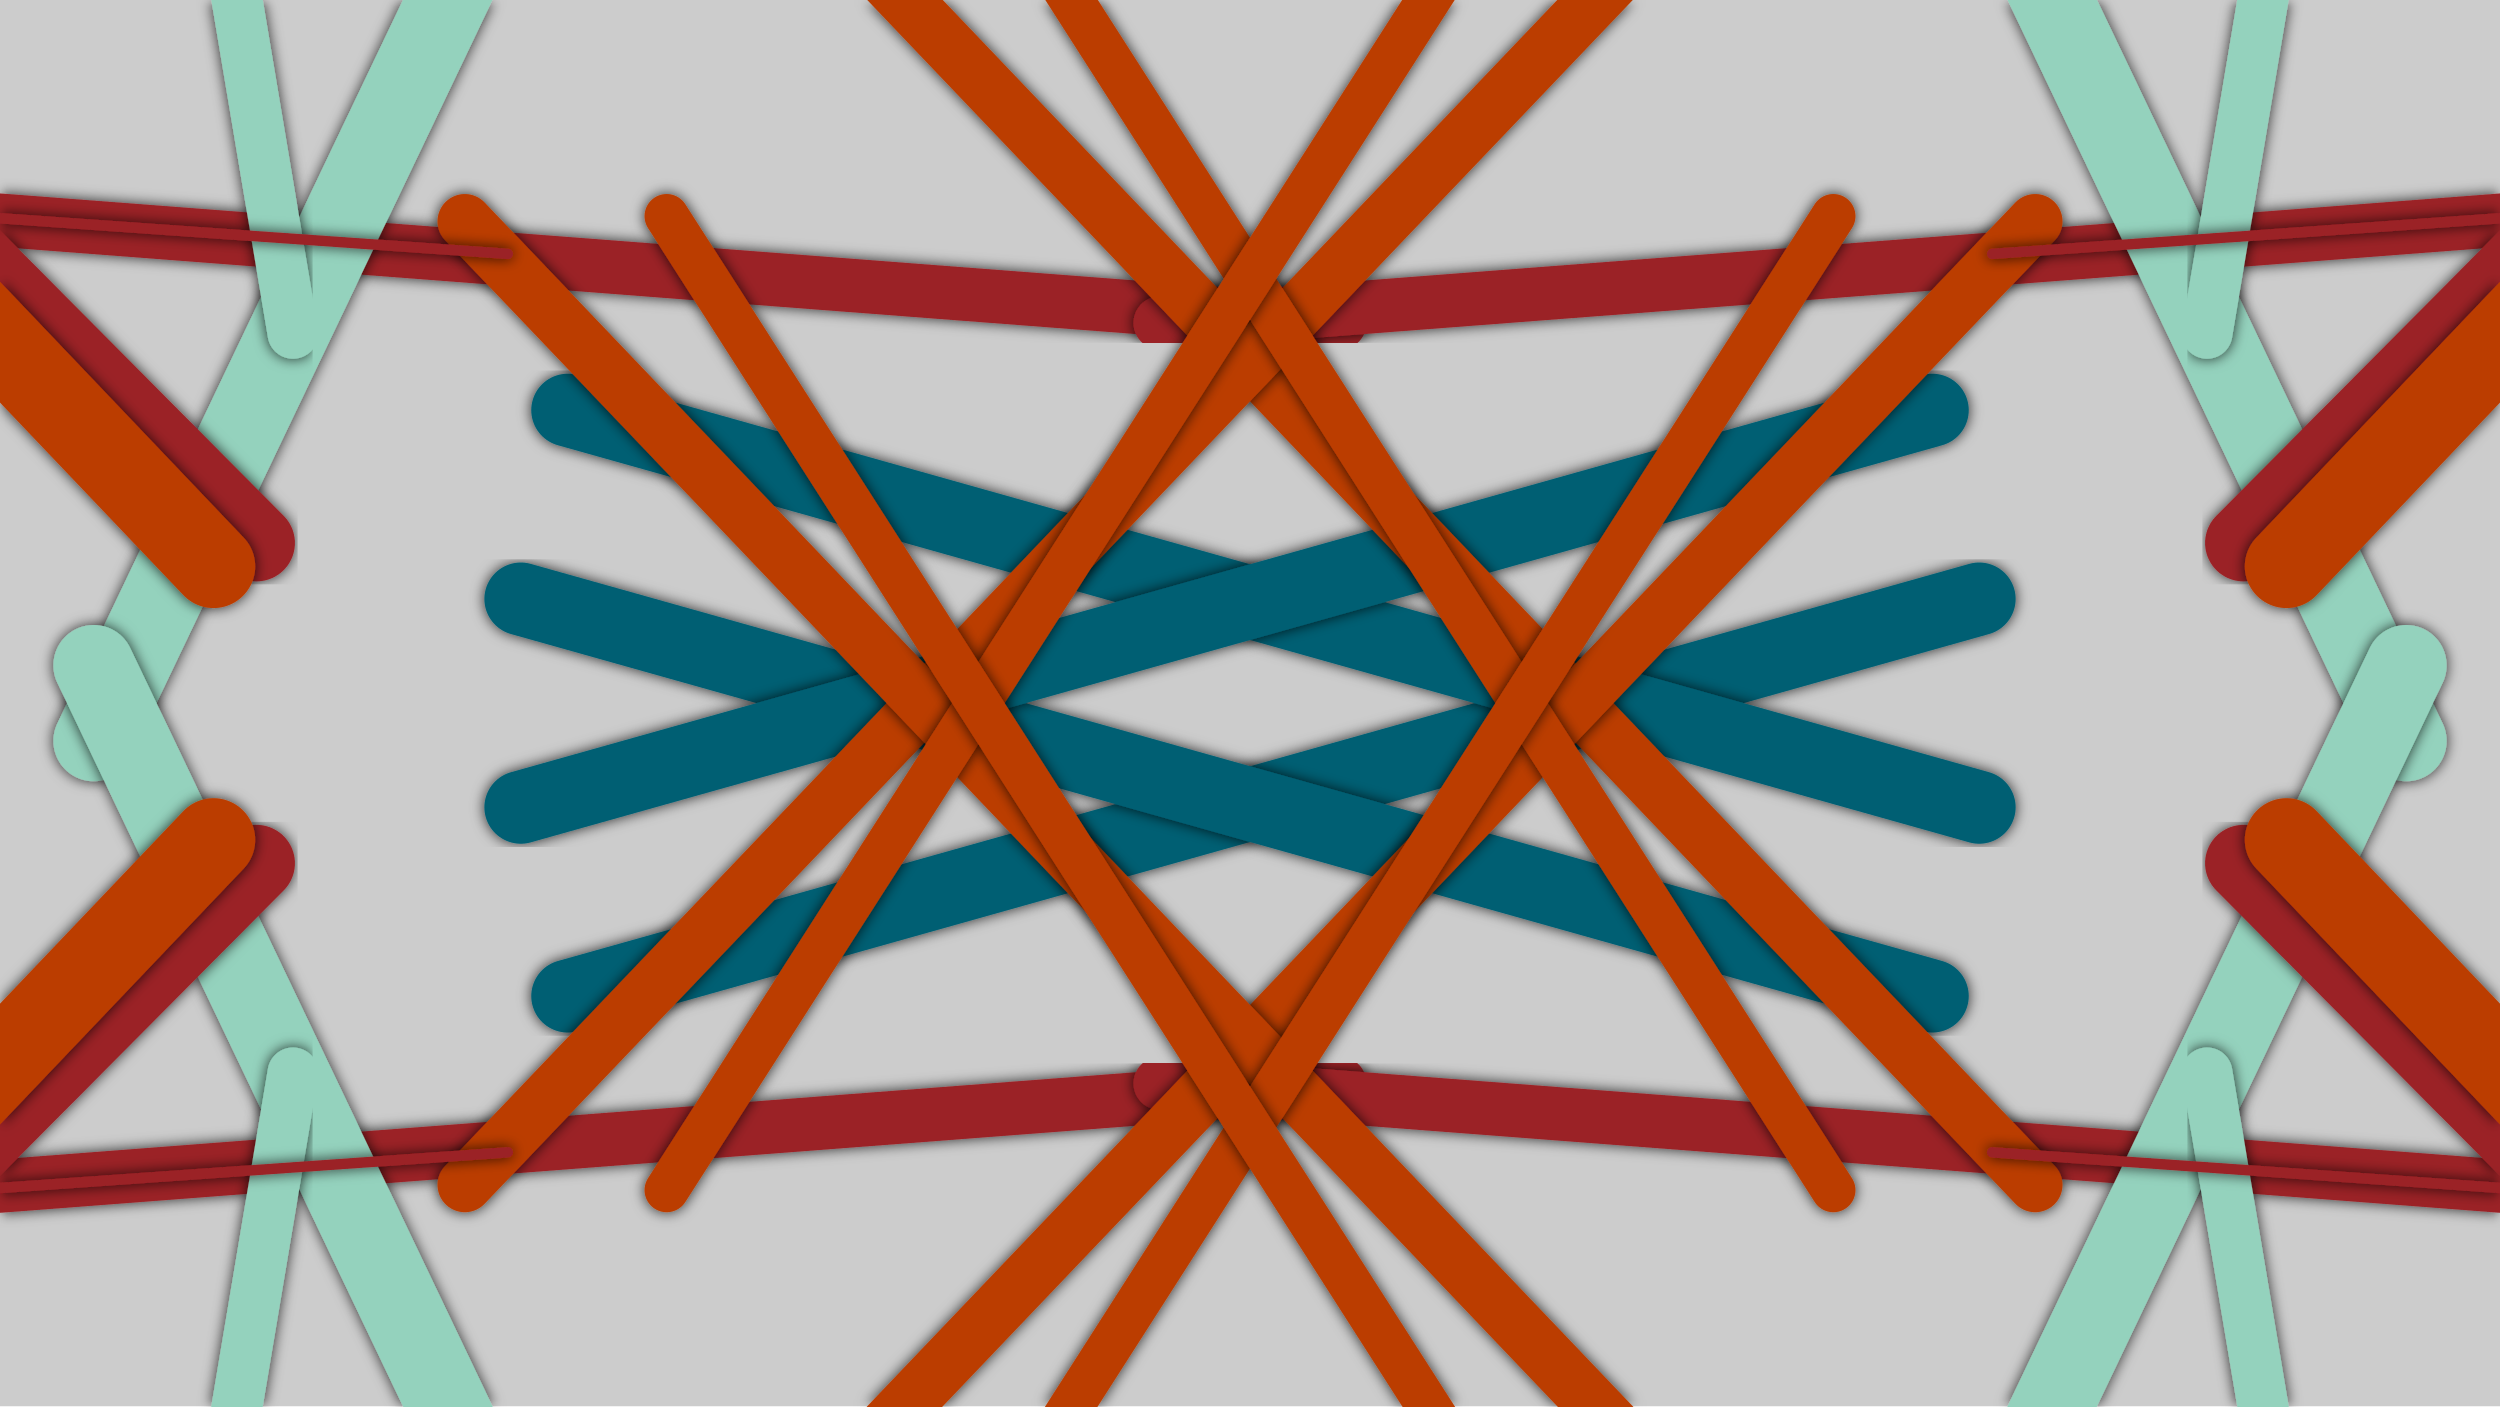
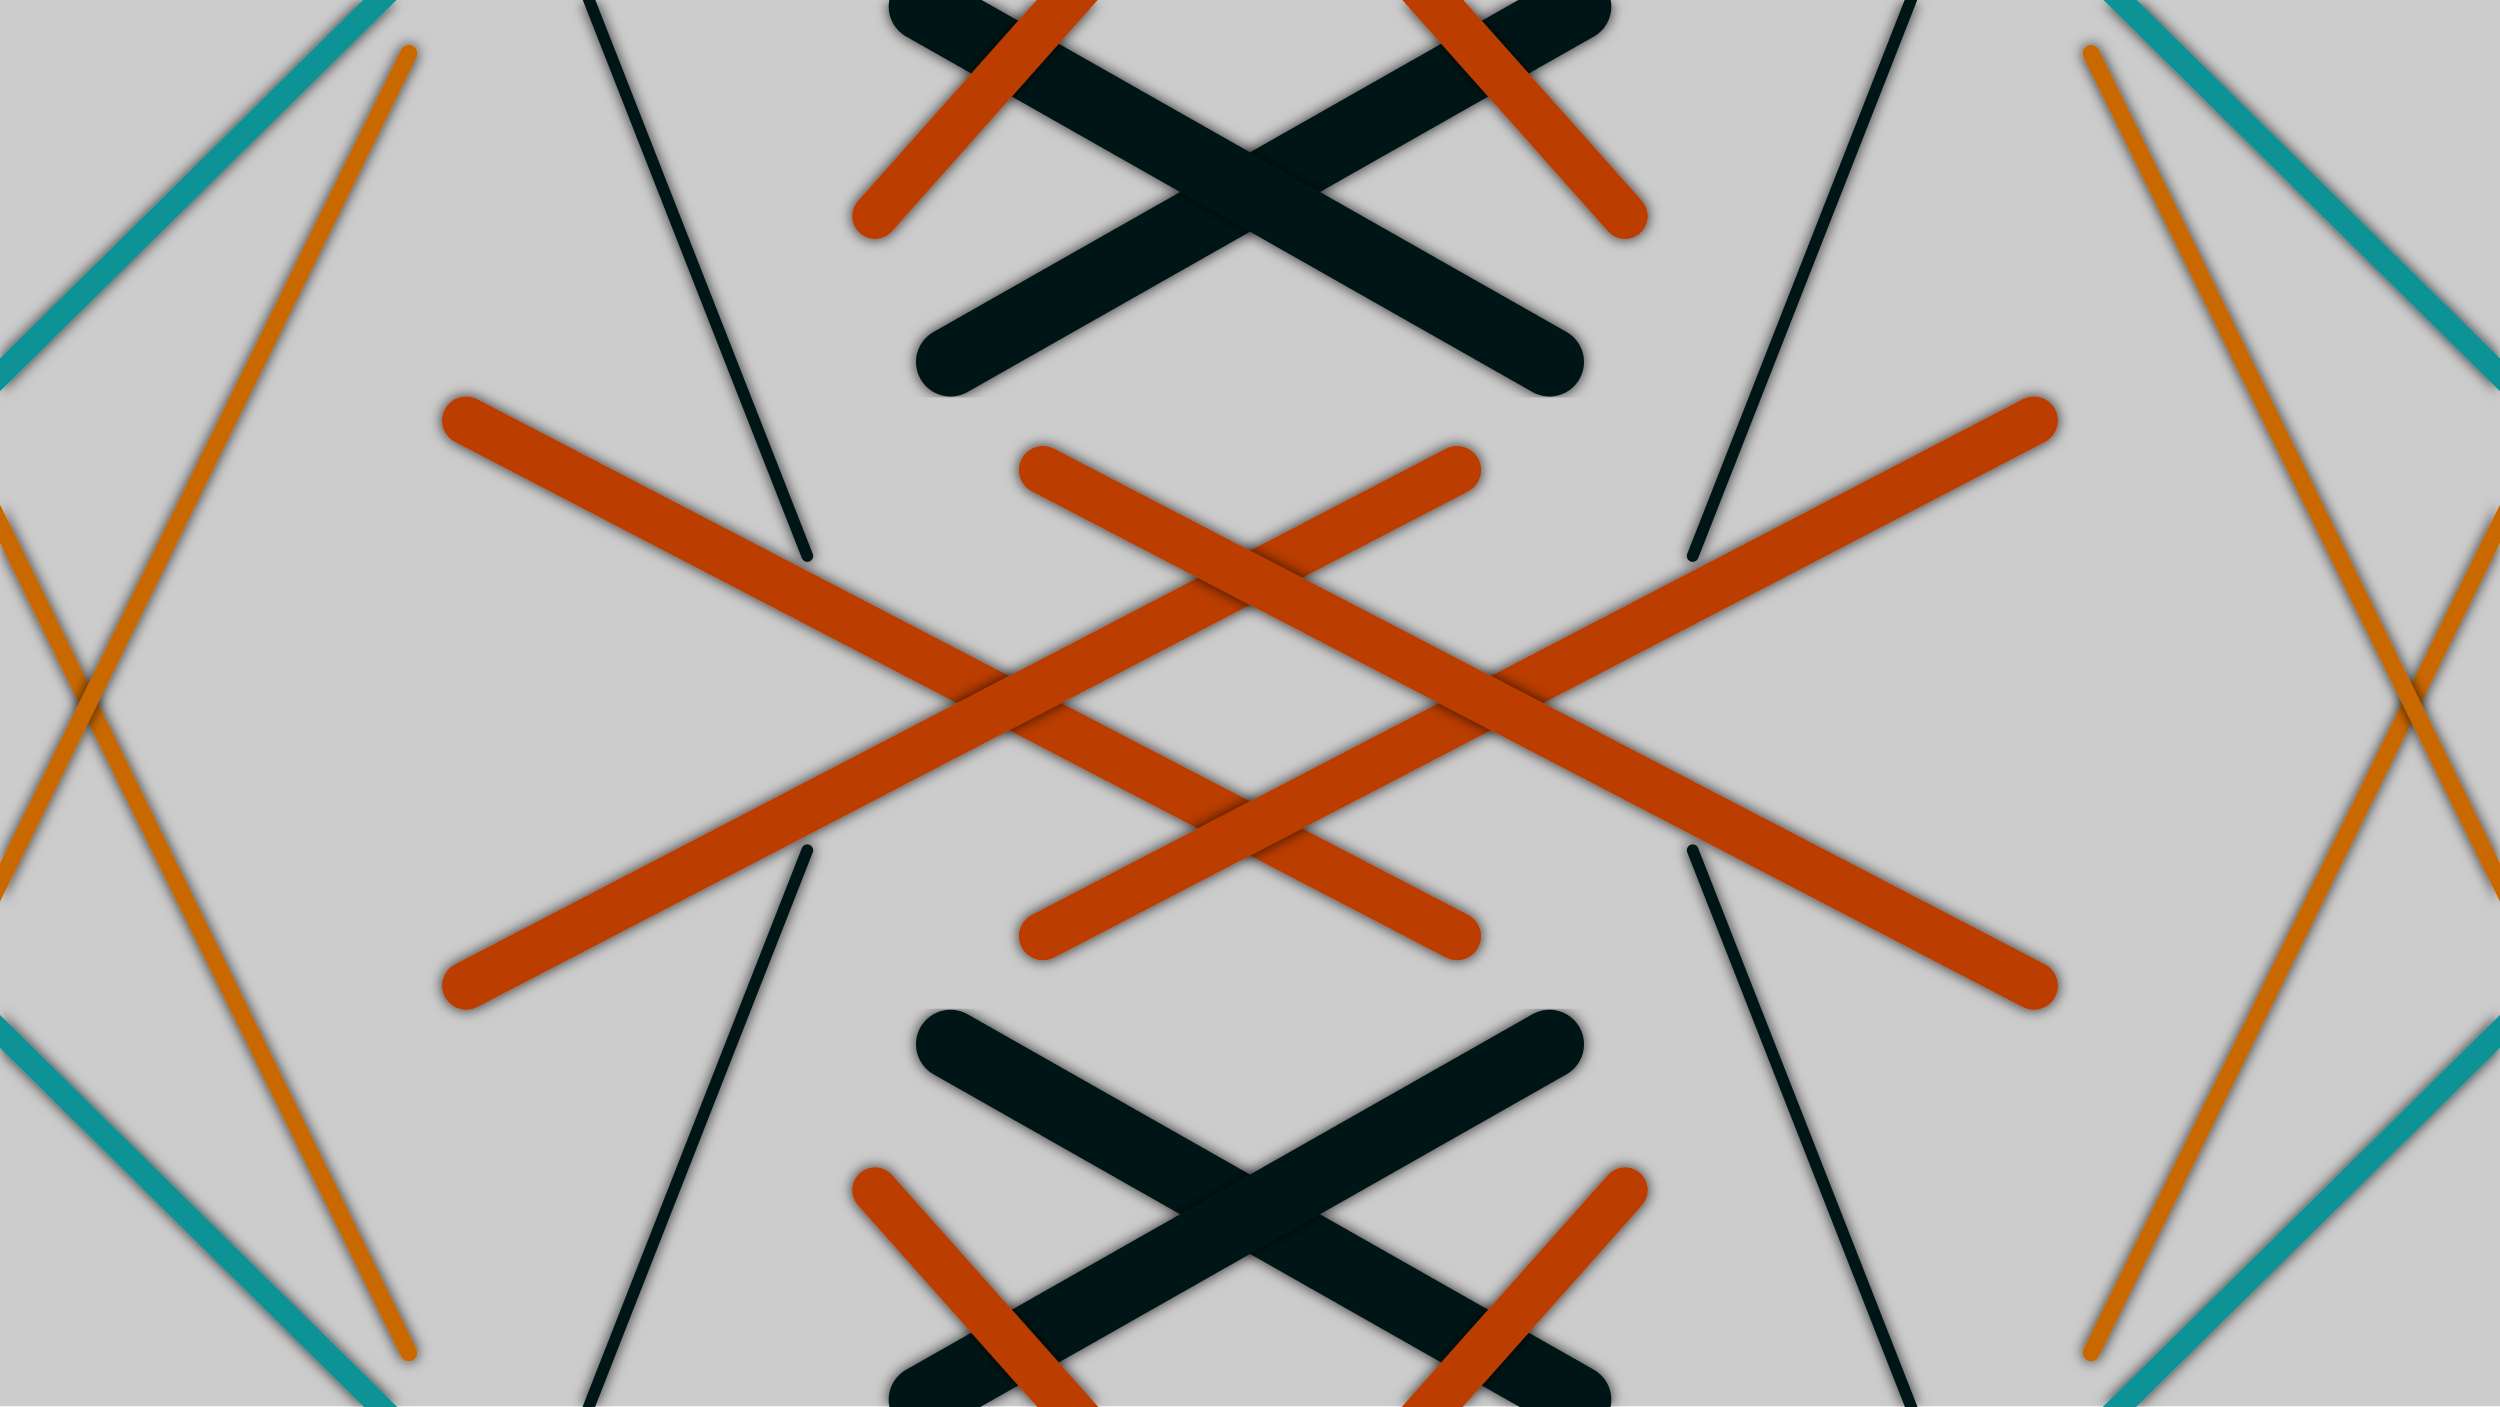
<svg xmlns="http://www.w3.org/2000/svg" viewBox="0 0 1920 1080" stroke="black" stroke-width="4">
  <filter id="shadow" color-interpolation-filters="sRGB">
    <feDropShadow dx="2" dy="2" stdDeviation="2" flood-opacity="0.4" />
  </filter>
  <filter id="shadow2" color-interpolation-filters="sRGB">
    <feDropShadow dx="0" dy="0" stdDeviation="5.5" flood-opacity=".8" />
  </filter>
  <filter id="shadow3" color-interpolation-filters="sRGB">
    <feDropShadow dx="10" dy="10" stdDeviation="0" flood-color="teal" flood-opacity="0.5" />
  </filter>
  <g>
    <rect x="0" y="0" width="100%" height="100%" fill="#ccc" stroke-width="8" stroke="none" />
  </g>
-   <line x1="-886" y1="1028" x2="-1724" y2="932" stroke="#bb3e03" stroke-width="40" stroke-linecap="round" filter="url(#shadow2)">
-     <animateTransform attributeName="transform" attributeType="XML" type="rotate" from="0 60 70" to="360 60 70" dur="10s" repeatCount="indefinite" />
-   </line>
-   <g transform="translate(960.0, 0) scale(-1, 1) translate(-960.0, 0) rotate(180, 960.0, 540.0)">
-     <line x1="-886" y1="1028" x2="-1724" y2="932" stroke="#bb3e03" stroke-width="40" stroke-linecap="round" filter="url(#shadow2)">
-       <animateTransform attributeName="transform" attributeType="XML" type="rotate" from="0 60 70" to="360 60 70" dur="10s" repeatCount="indefinite" />
-     </line>
-   </g>
-   <g transform="translate(960.0, 0) scale(-1, 1) translate(-960.0, 0) ">
-     <line x1="-886" y1="1028" x2="-1724" y2="932" stroke="#bb3e03" stroke-width="40" stroke-linecap="round" filter="url(#shadow2)">
-       <animateTransform attributeName="transform" attributeType="XML" type="rotate" from="0 60 70" to="360 60 70" dur="10s" repeatCount="indefinite" />
-     </line>
-     <g transform="translate(960.0, 0) scale(-1, 1) translate(-960.0, 0) rotate(180, 960.0, 540.0)">
-       <line x1="-886" y1="1028" x2="-1724" y2="932" stroke="#bb3e03" stroke-width="40" stroke-linecap="round" filter="url(#shadow2)">
-         <animateTransform attributeName="transform" attributeType="XML" type="rotate" from="0 60 70" to="360 60 70" dur="10s" repeatCount="indefinite" />
-       </line>
-     </g>
-   </g>
-   <line x1="1029" y1="832" x2="-967" y2="985" stroke="#9b2226" stroke-width="41" stroke-linecap="round" filter="url(#shadow2)">
-     <animateTransform attributeName="transform" attributeType="XML" type="rotate" from="0 60 70" to="360 60 70" dur="10s" repeatCount="indefinite" />
-   </line>
-   <g transform="translate(960.0, 0) scale(-1, 1) translate(-960.0, 0) rotate(180, 960.0, 540.0)">
-     <line x1="1029" y1="832" x2="-967" y2="985" stroke="#9b2226" stroke-width="41" stroke-linecap="round" filter="url(#shadow2)">
-       <animateTransform attributeName="transform" attributeType="XML" type="rotate" from="0 60 70" to="360 60 70" dur="10s" repeatCount="indefinite" />
-     </line>
-   </g>
-   <g transform="translate(960.0, 0) scale(-1, 1) translate(-960.0, 0) ">
-     <line x1="1029" y1="832" x2="-967" y2="985" stroke="#9b2226" stroke-width="41" stroke-linecap="round" filter="url(#shadow2)">
-       <animateTransform attributeName="transform" attributeType="XML" type="rotate" from="0 60 70" to="360 60 70" dur="10s" repeatCount="indefinite" />
-     </line>
-     <g transform="translate(960.0, 0) scale(-1, 1) translate(-960.0, 0) rotate(180, 960.0, 540.0)">
-       <line x1="1029" y1="832" x2="-967" y2="985" stroke="#9b2226" stroke-width="41" stroke-linecap="round" filter="url(#shadow2)">
-         <animateTransform attributeName="transform" attributeType="XML" type="rotate" from="0 60 70" to="360 60 70" dur="10s" repeatCount="indefinite" />
-       </line>
-     </g>
-   </g>
-   <line x1="436" y1="765" x2="1520" y2="460" stroke="#005f73" stroke-width="56" stroke-linecap="round" filter="url(#shadow2)">
-     <animateTransform attributeName="transform" attributeType="XML" type="rotate" from="0 60 70" to="360 60 70" dur="10s" repeatCount="indefinite" />
-   </line>
-   <g transform="translate(960.0, 0) scale(-1, 1) translate(-960.0, 0) rotate(180, 960.0, 540.0)">
-     <line x1="436" y1="765" x2="1520" y2="460" stroke="#005f73" stroke-width="56" stroke-linecap="round" filter="url(#shadow2)">
-       <animateTransform attributeName="transform" attributeType="XML" type="rotate" from="0 60 70" to="360 60 70" dur="10s" repeatCount="indefinite" />
-     </line>
-   </g>
-   <g transform="translate(960.0, 0) scale(-1, 1) translate(-960.0, 0) ">
-     <line x1="436" y1="765" x2="1520" y2="460" stroke="#005f73" stroke-width="56" stroke-linecap="round" filter="url(#shadow2)">
-       <animateTransform attributeName="transform" attributeType="XML" type="rotate" from="0 60 70" to="360 60 70" dur="10s" repeatCount="indefinite" />
-     </line>
-     <g transform="translate(960.0, 0) scale(-1, 1) translate(-960.0, 0) rotate(180, 960.0, 540.0)">
-       <line x1="436" y1="765" x2="1520" y2="460" stroke="#005f73" stroke-width="56" stroke-linecap="round" filter="url(#shadow2)">
-         <animateTransform attributeName="transform" attributeType="XML" type="rotate" from="0 60 70" to="360 60 70" dur="10s" repeatCount="indefinite" />
-       </line>
-     </g>
-   </g>
-   <line x1="-911" y1="-35" x2="-1647" y2="314" stroke="#001219" stroke-width="36" stroke-linecap="round" filter="url(#shadow2)">
-     <animateTransform attributeName="transform" attributeType="XML" type="rotate" from="0 60 70" to="360 60 70" dur="10s" repeatCount="indefinite" />
-   </line>
-   <g transform="translate(960.0, 0) scale(-1, 1) translate(-960.0, 0) rotate(180, 960.0, 540.0)">
-     <line x1="-911" y1="-35" x2="-1647" y2="314" stroke="#001219" stroke-width="36" stroke-linecap="round" filter="url(#shadow2)">
-       <animateTransform attributeName="transform" attributeType="XML" type="rotate" from="0 60 70" to="360 60 70" dur="10s" repeatCount="indefinite" />
-     </line>
-   </g>
-   <g transform="translate(960.0, 0) scale(-1, 1) translate(-960.0, 0) ">
-     <line x1="-911" y1="-35" x2="-1647" y2="314" stroke="#001219" stroke-width="36" stroke-linecap="round" filter="url(#shadow2)">
-       <animateTransform attributeName="transform" attributeType="XML" type="rotate" from="0 60 70" to="360 60 70" dur="10s" repeatCount="indefinite" />
-     </line>
-     <g transform="translate(960.0, 0) scale(-1, 1) translate(-960.0, 0) rotate(180, 960.0, 540.0)">
-       <line x1="-911" y1="-35" x2="-1647" y2="314" stroke="#001219" stroke-width="36" stroke-linecap="round" filter="url(#shadow2)">
-         <animateTransform attributeName="transform" attributeType="XML" type="rotate" from="0 60 70" to="360 60 70" dur="10s" repeatCount="indefinite" />
-       </line>
-     </g>
-   </g>
-   <line x1="-810" y1="-442" x2="103" y2="-1046" stroke="#94d2bd" stroke-width="29" stroke-linecap="round" filter="url(#shadow2)">
-     <animateTransform attributeName="transform" attributeType="XML" type="rotate" from="0 60 70" to="360 60 70" dur="10s" repeatCount="indefinite" />
-   </line>
-   <g transform="translate(960.0, 0) scale(-1, 1) translate(-960.0, 0) rotate(180, 960.0, 540.0)">
-     <line x1="-810" y1="-442" x2="103" y2="-1046" stroke="#94d2bd" stroke-width="29" stroke-linecap="round" filter="url(#shadow2)">
-       <animateTransform attributeName="transform" attributeType="XML" type="rotate" from="0 60 70" to="360 60 70" dur="10s" repeatCount="indefinite" />
-     </line>
-   </g>
-   <g transform="translate(960.0, 0) scale(-1, 1) translate(-960.0, 0) ">
-     <line x1="-810" y1="-442" x2="103" y2="-1046" stroke="#94d2bd" stroke-width="29" stroke-linecap="round" filter="url(#shadow2)">
-       <animateTransform attributeName="transform" attributeType="XML" type="rotate" from="0 60 70" to="360 60 70" dur="10s" repeatCount="indefinite" />
-     </line>
-     <g transform="translate(960.0, 0) scale(-1, 1) translate(-960.0, 0) rotate(180, 960.0, 540.0)">
-       <line x1="-810" y1="-442" x2="103" y2="-1046" stroke="#94d2bd" stroke-width="29" stroke-linecap="round" filter="url(#shadow2)">
-         <animateTransform attributeName="transform" attributeType="XML" type="rotate" from="0 60 70" to="360 60 70" dur="10s" repeatCount="indefinite" />
-       </line>
-     </g>
-   </g>
-   <line x1="-1391" y1="-729" x2="-761" y2="-234" stroke="#005f73" stroke-width="13" stroke-linecap="round" filter="url(#shadow2)">
-     <animateTransform attributeName="transform" attributeType="XML" type="rotate" from="0 60 70" to="360 60 70" dur="10s" repeatCount="indefinite" />
-   </line>
-   <g transform="translate(960.0, 0) scale(-1, 1) translate(-960.0, 0) rotate(180, 960.0, 540.0)">
-     <line x1="-1391" y1="-729" x2="-761" y2="-234" stroke="#005f73" stroke-width="13" stroke-linecap="round" filter="url(#shadow2)">
-       <animateTransform attributeName="transform" attributeType="XML" type="rotate" from="0 60 70" to="360 60 70" dur="10s" repeatCount="indefinite" />
-     </line>
-   </g>
-   <g transform="translate(960.0, 0) scale(-1, 1) translate(-960.0, 0) ">
-     <line x1="-1391" y1="-729" x2="-761" y2="-234" stroke="#005f73" stroke-width="13" stroke-linecap="round" filter="url(#shadow2)">
-       <animateTransform attributeName="transform" attributeType="XML" type="rotate" from="0 60 70" to="360 60 70" dur="10s" repeatCount="indefinite" />
-     </line>
-     <g transform="translate(960.0, 0) scale(-1, 1) translate(-960.0, 0) rotate(180, 960.0, 540.0)">
-       <line x1="-1391" y1="-729" x2="-761" y2="-234" stroke="#005f73" stroke-width="13" stroke-linecap="round" filter="url(#shadow2)">
-         <animateTransform attributeName="transform" attributeType="XML" type="rotate" from="0 60 70" to="360 60 70" dur="10s" repeatCount="indefinite" />
-       </line>
-     </g>
-   </g>
-   <line x1="1162" y1="-333" x2="252" y2="-915" stroke="#0a9396" stroke-width="34" stroke-linecap="round" filter="url(#shadow2)">
-     <animateTransform attributeName="transform" attributeType="XML" type="rotate" from="0 60 70" to="360 60 70" dur="10s" repeatCount="indefinite" />
-   </line>
-   <g transform="translate(960.0, 0) scale(-1, 1) translate(-960.0, 0) rotate(180, 960.0, 540.0)">
-     <line x1="1162" y1="-333" x2="252" y2="-915" stroke="#0a9396" stroke-width="34" stroke-linecap="round" filter="url(#shadow2)">
-       <animateTransform attributeName="transform" attributeType="XML" type="rotate" from="0 60 70" to="360 60 70" dur="10s" repeatCount="indefinite" />
-     </line>
-   </g>
-   <g transform="translate(960.0, 0) scale(-1, 1) translate(-960.0, 0) ">
-     <line x1="1162" y1="-333" x2="252" y2="-915" stroke="#0a9396" stroke-width="34" stroke-linecap="round" filter="url(#shadow2)">
-       <animateTransform attributeName="transform" attributeType="XML" type="rotate" from="0 60 70" to="360 60 70" dur="10s" repeatCount="indefinite" />
-     </line>
-     <g transform="translate(960.0, 0) scale(-1, 1) translate(-960.0, 0) rotate(180, 960.0, 540.0)">
-       <line x1="1162" y1="-333" x2="252" y2="-915" stroke="#0a9396" stroke-width="34" stroke-linecap="round" filter="url(#shadow2)">
-         <animateTransform attributeName="transform" attributeType="XML" type="rotate" from="0 60 70" to="360 60 70" dur="10s" repeatCount="indefinite" />
-       </line>
-     </g>
-   </g>
-   <line x1="209" y1="-756" x2="-142" y2="-555" stroke="#0a9396" stroke-width="30" stroke-linecap="round" filter="url(#shadow2)">
-     <animateTransform attributeName="transform" attributeType="XML" type="rotate" from="0 60 70" to="360 60 70" dur="10s" repeatCount="indefinite" />
-   </line>
-   <g transform="translate(960.0, 0) scale(-1, 1) translate(-960.0, 0) rotate(180, 960.0, 540.0)">
-     <line x1="209" y1="-756" x2="-142" y2="-555" stroke="#0a9396" stroke-width="30" stroke-linecap="round" filter="url(#shadow2)">
-       <animateTransform attributeName="transform" attributeType="XML" type="rotate" from="0 60 70" to="360 60 70" dur="10s" repeatCount="indefinite" />
-     </line>
-   </g>
-   <g transform="translate(960.0, 0) scale(-1, 1) translate(-960.0, 0) ">
-     <line x1="209" y1="-756" x2="-142" y2="-555" stroke="#0a9396" stroke-width="30" stroke-linecap="round" filter="url(#shadow2)">
-       <animateTransform attributeName="transform" attributeType="XML" type="rotate" from="0 60 70" to="360 60 70" dur="10s" repeatCount="indefinite" />
-     </line>
-     <g transform="translate(960.0, 0) scale(-1, 1) translate(-960.0, 0) rotate(180, 960.0, 540.0)">
-       <line x1="209" y1="-756" x2="-142" y2="-555" stroke="#0a9396" stroke-width="30" stroke-linecap="round" filter="url(#shadow2)">
-         <animateTransform attributeName="transform" attributeType="XML" type="rotate" from="0 60 70" to="360 60 70" dur="10s" repeatCount="indefinite" />
-       </line>
-     </g>
-   </g>
-   <line x1="-364" y1="495" x2="-1482" y2="-385" stroke="#0a9396" stroke-width="38" stroke-linecap="round" filter="url(#shadow2)">
-     <animateTransform attributeName="transform" attributeType="XML" type="rotate" from="0 60 70" to="360 60 70" dur="10s" repeatCount="indefinite" />
-   </line>
-   <g transform="translate(960.0, 0) scale(-1, 1) translate(-960.0, 0) rotate(180, 960.0, 540.0)">
-     <line x1="-364" y1="495" x2="-1482" y2="-385" stroke="#0a9396" stroke-width="38" stroke-linecap="round" filter="url(#shadow2)">
-       <animateTransform attributeName="transform" attributeType="XML" type="rotate" from="0 60 70" to="360 60 70" dur="10s" repeatCount="indefinite" />
-     </line>
-   </g>
-   <g transform="translate(960.0, 0) scale(-1, 1) translate(-960.0, 0) ">
-     <line x1="-364" y1="495" x2="-1482" y2="-385" stroke="#0a9396" stroke-width="38" stroke-linecap="round" filter="url(#shadow2)">
-       <animateTransform attributeName="transform" attributeType="XML" type="rotate" from="0 60 70" to="360 60 70" dur="10s" repeatCount="indefinite" />
-     </line>
-     <g transform="translate(960.0, 0) scale(-1, 1) translate(-960.0, 0) rotate(180, 960.0, 540.0)">
-       <line x1="-364" y1="495" x2="-1482" y2="-385" stroke="#0a9396" stroke-width="38" stroke-linecap="round" filter="url(#shadow2)">
-         <animateTransform attributeName="transform" attributeType="XML" type="rotate" from="0 60 70" to="360 60 70" dur="10s" repeatCount="indefinite" />
-       </line>
-     </g>
-   </g>
-   <line x1="72" y1="569" x2="641" y2="-622" stroke="#94d2bd" stroke-width="62" stroke-linecap="round" filter="url(#shadow2)">
-     <animateTransform attributeName="transform" attributeType="XML" type="rotate" from="0 60 70" to="360 60 70" dur="10s" repeatCount="indefinite" />
-   </line>
-   <g transform="translate(960.0, 0) scale(-1, 1) translate(-960.0, 0) rotate(180, 960.0, 540.0)">
-     <line x1="72" y1="569" x2="641" y2="-622" stroke="#94d2bd" stroke-width="62" stroke-linecap="round" filter="url(#shadow2)">
-       <animateTransform attributeName="transform" attributeType="XML" type="rotate" from="0 60 70" to="360 60 70" dur="10s" repeatCount="indefinite" />
-     </line>
-   </g>
-   <g transform="translate(960.0, 0) scale(-1, 1) translate(-960.0, 0) ">
-     <line x1="72" y1="569" x2="641" y2="-622" stroke="#94d2bd" stroke-width="62" stroke-linecap="round" filter="url(#shadow2)">
-       <animateTransform attributeName="transform" attributeType="XML" type="rotate" from="0 60 70" to="360 60 70" dur="10s" repeatCount="indefinite" />
-     </line>
-     <g transform="translate(960.0, 0) scale(-1, 1) translate(-960.0, 0) rotate(180, 960.0, 540.0)">
-       <line x1="72" y1="569" x2="641" y2="-622" stroke="#94d2bd" stroke-width="62" stroke-linecap="round" filter="url(#shadow2)">
-         <animateTransform attributeName="transform" attributeType="XML" type="rotate" from="0 60 70" to="360 60 70" dur="10s" repeatCount="indefinite" />
-       </line>
-     </g>
-   </g>
-   <line x1="-119" y1="981" x2="197" y2="663" stroke="#9b2226" stroke-width="59" stroke-linecap="round" filter="url(#shadow2)">
-     <animateTransform attributeName="transform" attributeType="XML" type="rotate" from="0 60 70" to="360 60 70" dur="10s" repeatCount="indefinite" />
-   </line>
-   <g transform="translate(960.0, 0) scale(-1, 1) translate(-960.0, 0) rotate(180, 960.0, 540.0)">
-     <line x1="-119" y1="981" x2="197" y2="663" stroke="#9b2226" stroke-width="59" stroke-linecap="round" filter="url(#shadow2)">
-       <animateTransform attributeName="transform" attributeType="XML" type="rotate" from="0 60 70" to="360 60 70" dur="10s" repeatCount="indefinite" />
-     </line>
-   </g>
-   <g transform="translate(960.0, 0) scale(-1, 1) translate(-960.0, 0) ">
-     <line x1="-119" y1="981" x2="197" y2="663" stroke="#9b2226" stroke-width="59" stroke-linecap="round" filter="url(#shadow2)">
-       <animateTransform attributeName="transform" attributeType="XML" type="rotate" from="0 60 70" to="360 60 70" dur="10s" repeatCount="indefinite" />
-     </line>
-     <g transform="translate(960.0, 0) scale(-1, 1) translate(-960.0, 0) rotate(180, 960.0, 540.0)">
-       <line x1="-119" y1="981" x2="197" y2="663" stroke="#9b2226" stroke-width="59" stroke-linecap="round" filter="url(#shadow2)">
-         <animateTransform attributeName="transform" attributeType="XML" type="rotate" from="0 60 70" to="360 60 70" dur="10s" repeatCount="indefinite" />
-       </line>
-     </g>
-   </g>
-   <line x1="164" y1="435" x2="-415" y2="-173" stroke="#bb3e03" stroke-width="64" stroke-linecap="round" filter="url(#shadow2)">
-     <animateTransform attributeName="transform" attributeType="XML" type="rotate" from="0 60 70" to="360 60 70" dur="10s" repeatCount="indefinite" />
-   </line>
-   <g transform="translate(960.0, 0) scale(-1, 1) translate(-960.0, 0) rotate(180, 960.0, 540.0)">
-     <line x1="164" y1="435" x2="-415" y2="-173" stroke="#bb3e03" stroke-width="64" stroke-linecap="round" filter="url(#shadow2)">
-       <animateTransform attributeName="transform" attributeType="XML" type="rotate" from="0 60 70" to="360 60 70" dur="10s" repeatCount="indefinite" />
-     </line>
-   </g>
-   <g transform="translate(960.0, 0) scale(-1, 1) translate(-960.0, 0) ">
-     <line x1="164" y1="435" x2="-415" y2="-173" stroke="#bb3e03" stroke-width="64" stroke-linecap="round" filter="url(#shadow2)">
-       <animateTransform attributeName="transform" attributeType="XML" type="rotate" from="0 60 70" to="360 60 70" dur="10s" repeatCount="indefinite" />
-     </line>
-     <g transform="translate(960.0, 0) scale(-1, 1) translate(-960.0, 0) rotate(180, 960.0, 540.0)">
-       <line x1="164" y1="435" x2="-415" y2="-173" stroke="#bb3e03" stroke-width="64" stroke-linecap="round" filter="url(#shadow2)">
-         <animateTransform attributeName="transform" attributeType="XML" type="rotate" from="0 60 70" to="360 60 70" dur="10s" repeatCount="indefinite" />
-       </line>
-     </g>
-   </g>
-   <line x1="1695" y1="256" x2="1846" y2="-644" stroke="#94d2bd" stroke-width="39" stroke-linecap="round" filter="url(#shadow2)">
-     <animateTransform attributeName="transform" attributeType="XML" type="rotate" from="0 60 70" to="360 60 70" dur="10s" repeatCount="indefinite" />
-   </line>
-   <g transform="translate(960.0, 0) scale(-1, 1) translate(-960.0, 0) rotate(180, 960.0, 540.0)">
-     <line x1="1695" y1="256" x2="1846" y2="-644" stroke="#94d2bd" stroke-width="39" stroke-linecap="round" filter="url(#shadow2)">
-       <animateTransform attributeName="transform" attributeType="XML" type="rotate" from="0 60 70" to="360 60 70" dur="10s" repeatCount="indefinite" />
-     </line>
-   </g>
-   <g transform="translate(960.0, 0) scale(-1, 1) translate(-960.0, 0) ">
-     <line x1="1695" y1="256" x2="1846" y2="-644" stroke="#94d2bd" stroke-width="39" stroke-linecap="round" filter="url(#shadow2)">
-       <animateTransform attributeName="transform" attributeType="XML" type="rotate" from="0 60 70" to="360 60 70" dur="10s" repeatCount="indefinite" />
-     </line>
-     <g transform="translate(960.0, 0) scale(-1, 1) translate(-960.0, 0) rotate(180, 960.0, 540.0)">
-       <line x1="1695" y1="256" x2="1846" y2="-644" stroke="#94d2bd" stroke-width="39" stroke-linecap="round" filter="url(#shadow2)">
-         <animateTransform attributeName="transform" attributeType="XML" type="rotate" from="0 60 70" to="360 60 70" dur="10s" repeatCount="indefinite" />
-       </line>
-     </g>
-   </g>
-   <line x1="1563" y1="910" x2="304" y2="-410" stroke="#bb3e03" stroke-width="42" stroke-linecap="round" filter="url(#shadow2)">
-     <animateTransform attributeName="transform" attributeType="XML" type="rotate" from="0 60 70" to="360 60 70" dur="10s" repeatCount="indefinite" />
-   </line>
-   <g transform="translate(960.0, 0) scale(-1, 1) translate(-960.0, 0) rotate(180, 960.0, 540.0)">
-     <line x1="1563" y1="910" x2="304" y2="-410" stroke="#bb3e03" stroke-width="42" stroke-linecap="round" filter="url(#shadow2)">
-       <animateTransform attributeName="transform" attributeType="XML" type="rotate" from="0 60 70" to="360 60 70" dur="10s" repeatCount="indefinite" />
-     </line>
-   </g>
-   <g transform="translate(960.0, 0) scale(-1, 1) translate(-960.0, 0) ">
-     <line x1="1563" y1="910" x2="304" y2="-410" stroke="#bb3e03" stroke-width="42" stroke-linecap="round" filter="url(#shadow2)">
-       <animateTransform attributeName="transform" attributeType="XML" type="rotate" from="0 60 70" to="360 60 70" dur="10s" repeatCount="indefinite" />
-     </line>
-     <g transform="translate(960.0, 0) scale(-1, 1) translate(-960.0, 0) rotate(180, 960.0, 540.0)">
-       <line x1="1563" y1="910" x2="304" y2="-410" stroke="#bb3e03" stroke-width="42" stroke-linecap="round" filter="url(#shadow2)">
-         <animateTransform attributeName="transform" attributeType="XML" type="rotate" from="0 60 70" to="360 60 70" dur="10s" repeatCount="indefinite" />
-       </line>
-     </g>
-   </g>
-   <line x1="390" y1="195" x2="-1876" y2="36" stroke="#9b2226" stroke-width="8" stroke-linecap="round" filter="url(#shadow2)">
-     <animateTransform attributeName="transform" attributeType="XML" type="rotate" from="0 60 70" to="360 60 70" dur="10s" repeatCount="indefinite" />
-   </line>
-   <g transform="translate(960.0, 0) scale(-1, 1) translate(-960.0, 0) rotate(180, 960.0, 540.0)">
-     <line x1="390" y1="195" x2="-1876" y2="36" stroke="#9b2226" stroke-width="8" stroke-linecap="round" filter="url(#shadow2)">
-       <animateTransform attributeName="transform" attributeType="XML" type="rotate" from="0 60 70" to="360 60 70" dur="10s" repeatCount="indefinite" />
-     </line>
-   </g>
-   <g transform="translate(960.0, 0) scale(-1, 1) translate(-960.0, 0) ">
-     <line x1="390" y1="195" x2="-1876" y2="36" stroke="#9b2226" stroke-width="8" stroke-linecap="round" filter="url(#shadow2)">
-       <animateTransform attributeName="transform" attributeType="XML" type="rotate" from="0 60 70" to="360 60 70" dur="10s" repeatCount="indefinite" />
-     </line>
-     <g transform="translate(960.0, 0) scale(-1, 1) translate(-960.0, 0) rotate(180, 960.0, 540.0)">
-       <line x1="390" y1="195" x2="-1876" y2="36" stroke="#9b2226" stroke-width="8" stroke-linecap="round" filter="url(#shadow2)">
-         <animateTransform attributeName="transform" attributeType="XML" type="rotate" from="0 60 70" to="360 60 70" dur="10s" repeatCount="indefinite" />
-       </line>
-     </g>
-   </g>
-   <line x1="1408" y1="914" x2="606" y2="-339" stroke="#bb3e03" stroke-width="34" stroke-linecap="round" filter="url(#shadow2)">
-     <animateTransform attributeName="transform" attributeType="XML" type="rotate" from="0 60 70" to="360 60 70" dur="10s" repeatCount="indefinite" />
-   </line>
-   <g transform="translate(960.0, 0) scale(-1, 1) translate(-960.0, 0) rotate(180, 960.0, 540.0)">
-     <line x1="1408" y1="914" x2="606" y2="-339" stroke="#bb3e03" stroke-width="34" stroke-linecap="round" filter="url(#shadow2)">
-       <animateTransform attributeName="transform" attributeType="XML" type="rotate" from="0 60 70" to="360 60 70" dur="10s" repeatCount="indefinite" />
-     </line>
-   </g>
-   <g transform="translate(960.0, 0) scale(-1, 1) translate(-960.0, 0) ">
-     <line x1="1408" y1="914" x2="606" y2="-339" stroke="#bb3e03" stroke-width="34" stroke-linecap="round" filter="url(#shadow2)">
-       <animateTransform attributeName="transform" attributeType="XML" type="rotate" from="0 60 70" to="360 60 70" dur="10s" repeatCount="indefinite" />
-     </line>
-     <g transform="translate(960.0, 0) scale(-1, 1) translate(-960.0, 0) rotate(180, 960.0, 540.0)">
-       <line x1="1408" y1="914" x2="606" y2="-339" stroke="#bb3e03" stroke-width="34" stroke-linecap="round" filter="url(#shadow2)">
+   <line x1="1300" y1="427" x2="1625" y2="-401" stroke="#001219" stroke-width="9" stroke-linecap="round" filter="url(#shadow2)">
+     <animateTransform attributeName="transform" attributeType="XML" type="rotate" from="0 60 70" to="360 60 70" dur="10s" repeatCount="indefinite" />
+   </line>
+   <g transform="translate(960.0, 0) scale(-1, 1) translate(-960.0, 0) rotate(180, 960.0, 540.0)">
+     <line x1="1300" y1="427" x2="1625" y2="-401" stroke="#001219" stroke-width="9" stroke-linecap="round" filter="url(#shadow2)">
+       <animateTransform attributeName="transform" attributeType="XML" type="rotate" from="0 60 70" to="360 60 70" dur="10s" repeatCount="indefinite" />
+     </line>
+   </g>
+   <g transform="translate(960.0, 0) scale(-1, 1) translate(-960.0, 0) ">
+     <line x1="1300" y1="427" x2="1625" y2="-401" stroke="#001219" stroke-width="9" stroke-linecap="round" filter="url(#shadow2)">
+       <animateTransform attributeName="transform" attributeType="XML" type="rotate" from="0 60 70" to="360 60 70" dur="10s" repeatCount="indefinite" />
+     </line>
+     <g transform="translate(960.0, 0) scale(-1, 1) translate(-960.0, 0) rotate(180, 960.0, 540.0)">
+       <line x1="1300" y1="427" x2="1625" y2="-401" stroke="#001219" stroke-width="9" stroke-linecap="round" filter="url(#shadow2)">
+         <animateTransform attributeName="transform" attributeType="XML" type="rotate" from="0 60 70" to="360 60 70" dur="10s" repeatCount="indefinite" />
+       </line>
+     </g>
+   </g>
+   <line x1="1119" y1="719" x2="358" y2="323" stroke="#bb3e03" stroke-width="37" stroke-linecap="round" filter="url(#shadow2)">
+     <animateTransform attributeName="transform" attributeType="XML" type="rotate" from="0 60 70" to="360 60 70" dur="10s" repeatCount="indefinite" />
+   </line>
+   <g transform="translate(960.0, 0) scale(-1, 1) translate(-960.0, 0) rotate(180, 960.0, 540.0)">
+     <line x1="1119" y1="719" x2="358" y2="323" stroke="#bb3e03" stroke-width="37" stroke-linecap="round" filter="url(#shadow2)">
+       <animateTransform attributeName="transform" attributeType="XML" type="rotate" from="0 60 70" to="360 60 70" dur="10s" repeatCount="indefinite" />
+     </line>
+   </g>
+   <g transform="translate(960.0, 0) scale(-1, 1) translate(-960.0, 0) ">
+     <line x1="1119" y1="719" x2="358" y2="323" stroke="#bb3e03" stroke-width="37" stroke-linecap="round" filter="url(#shadow2)">
+       <animateTransform attributeName="transform" attributeType="XML" type="rotate" from="0 60 70" to="360 60 70" dur="10s" repeatCount="indefinite" />
+     </line>
+     <g transform="translate(960.0, 0) scale(-1, 1) translate(-960.0, 0) rotate(180, 960.0, 540.0)">
+       <line x1="1119" y1="719" x2="358" y2="323" stroke="#bb3e03" stroke-width="37" stroke-linecap="round" filter="url(#shadow2)">
+         <animateTransform attributeName="transform" attributeType="XML" type="rotate" from="0 60 70" to="360 60 70" dur="10s" repeatCount="indefinite" />
+       </line>
+     </g>
+   </g>
+   <line x1="-368" y1="651" x2="1215" y2="-911" stroke="#0a9396" stroke-width="18" stroke-linecap="round" filter="url(#shadow2)">
+     <animateTransform attributeName="transform" attributeType="XML" type="rotate" from="0 60 70" to="360 60 70" dur="10s" repeatCount="indefinite" />
+   </line>
+   <g transform="translate(960.0, 0) scale(-1, 1) translate(-960.0, 0) rotate(180, 960.0, 540.0)">
+     <line x1="-368" y1="651" x2="1215" y2="-911" stroke="#0a9396" stroke-width="18" stroke-linecap="round" filter="url(#shadow2)">
+       <animateTransform attributeName="transform" attributeType="XML" type="rotate" from="0 60 70" to="360 60 70" dur="10s" repeatCount="indefinite" />
+     </line>
+   </g>
+   <g transform="translate(960.0, 0) scale(-1, 1) translate(-960.0, 0) ">
+     <line x1="-368" y1="651" x2="1215" y2="-911" stroke="#0a9396" stroke-width="18" stroke-linecap="round" filter="url(#shadow2)">
+       <animateTransform attributeName="transform" attributeType="XML" type="rotate" from="0 60 70" to="360 60 70" dur="10s" repeatCount="indefinite" />
+     </line>
+     <g transform="translate(960.0, 0) scale(-1, 1) translate(-960.0, 0) rotate(180, 960.0, 540.0)">
+       <line x1="-368" y1="651" x2="1215" y2="-911" stroke="#0a9396" stroke-width="18" stroke-linecap="round" filter="url(#shadow2)">
+         <animateTransform attributeName="transform" attributeType="XML" type="rotate" from="0 60 70" to="360 60 70" dur="10s" repeatCount="indefinite" />
+       </line>
+     </g>
+   </g>
+   <line x1="-135" y1="535" x2="153" y2="-799" stroke="#0a9396" stroke-width="37" stroke-linecap="round" filter="url(#shadow2)">
+     <animateTransform attributeName="transform" attributeType="XML" type="rotate" from="0 60 70" to="360 60 70" dur="10s" repeatCount="indefinite" />
+   </line>
+   <g transform="translate(960.0, 0) scale(-1, 1) translate(-960.0, 0) rotate(180, 960.0, 540.0)">
+     <line x1="-135" y1="535" x2="153" y2="-799" stroke="#0a9396" stroke-width="37" stroke-linecap="round" filter="url(#shadow2)">
+       <animateTransform attributeName="transform" attributeType="XML" type="rotate" from="0 60 70" to="360 60 70" dur="10s" repeatCount="indefinite" />
+     </line>
+   </g>
+   <g transform="translate(960.0, 0) scale(-1, 1) translate(-960.0, 0) ">
+     <line x1="-135" y1="535" x2="153" y2="-799" stroke="#0a9396" stroke-width="37" stroke-linecap="round" filter="url(#shadow2)">
+       <animateTransform attributeName="transform" attributeType="XML" type="rotate" from="0 60 70" to="360 60 70" dur="10s" repeatCount="indefinite" />
+     </line>
+     <g transform="translate(960.0, 0) scale(-1, 1) translate(-960.0, 0) rotate(180, 960.0, 540.0)">
+       <line x1="-135" y1="535" x2="153" y2="-799" stroke="#0a9396" stroke-width="37" stroke-linecap="round" filter="url(#shadow2)">
+         <animateTransform attributeName="transform" attributeType="XML" type="rotate" from="0 60 70" to="360 60 70" dur="10s" repeatCount="indefinite" />
+       </line>
+     </g>
+   </g>
+   <line x1="1676" y1="-1033" x2="1602" y2="-74" stroke="#005f73" stroke-width="8" stroke-linecap="round" filter="url(#shadow2)">
+     <animateTransform attributeName="transform" attributeType="XML" type="rotate" from="0 60 70" to="360 60 70" dur="10s" repeatCount="indefinite" />
+   </line>
+   <g transform="translate(960.0, 0) scale(-1, 1) translate(-960.0, 0) rotate(180, 960.0, 540.0)">
+     <line x1="1676" y1="-1033" x2="1602" y2="-74" stroke="#005f73" stroke-width="8" stroke-linecap="round" filter="url(#shadow2)">
+       <animateTransform attributeName="transform" attributeType="XML" type="rotate" from="0 60 70" to="360 60 70" dur="10s" repeatCount="indefinite" />
+     </line>
+   </g>
+   <g transform="translate(960.0, 0) scale(-1, 1) translate(-960.0, 0) ">
+     <line x1="1676" y1="-1033" x2="1602" y2="-74" stroke="#005f73" stroke-width="8" stroke-linecap="round" filter="url(#shadow2)">
+       <animateTransform attributeName="transform" attributeType="XML" type="rotate" from="0 60 70" to="360 60 70" dur="10s" repeatCount="indefinite" />
+     </line>
+     <g transform="translate(960.0, 0) scale(-1, 1) translate(-960.0, 0) rotate(180, 960.0, 540.0)">
+       <line x1="1676" y1="-1033" x2="1602" y2="-74" stroke="#005f73" stroke-width="8" stroke-linecap="round" filter="url(#shadow2)">
+         <animateTransform attributeName="transform" attributeType="XML" type="rotate" from="0 60 70" to="360 60 70" dur="10s" repeatCount="indefinite" />
+       </line>
+     </g>
+   </g>
+   <line x1="-1480" y1="-493" x2="-88" y2="-1070" stroke="#9b2226" stroke-width="46" stroke-linecap="round" filter="url(#shadow2)">
+     <animateTransform attributeName="transform" attributeType="XML" type="rotate" from="0 60 70" to="360 60 70" dur="10s" repeatCount="indefinite" />
+   </line>
+   <g transform="translate(960.0, 0) scale(-1, 1) translate(-960.0, 0) rotate(180, 960.0, 540.0)">
+     <line x1="-1480" y1="-493" x2="-88" y2="-1070" stroke="#9b2226" stroke-width="46" stroke-linecap="round" filter="url(#shadow2)">
+       <animateTransform attributeName="transform" attributeType="XML" type="rotate" from="0 60 70" to="360 60 70" dur="10s" repeatCount="indefinite" />
+     </line>
+   </g>
+   <g transform="translate(960.0, 0) scale(-1, 1) translate(-960.0, 0) ">
+     <line x1="-1480" y1="-493" x2="-88" y2="-1070" stroke="#9b2226" stroke-width="46" stroke-linecap="round" filter="url(#shadow2)">
+       <animateTransform attributeName="transform" attributeType="XML" type="rotate" from="0 60 70" to="360 60 70" dur="10s" repeatCount="indefinite" />
+     </line>
+     <g transform="translate(960.0, 0) scale(-1, 1) translate(-960.0, 0) rotate(180, 960.0, 540.0)">
+       <line x1="-1480" y1="-493" x2="-88" y2="-1070" stroke="#9b2226" stroke-width="46" stroke-linecap="round" filter="url(#shadow2)">
+         <animateTransform attributeName="transform" attributeType="XML" type="rotate" from="0 60 70" to="360 60 70" dur="10s" repeatCount="indefinite" />
+       </line>
+     </g>
+   </g>
+   <line x1="1420" y1="-980" x2="-1412" y2="-586" stroke="#ee9b00" stroke-width="27" stroke-linecap="round" filter="url(#shadow2)">
+     <animateTransform attributeName="transform" attributeType="XML" type="rotate" from="0 60 70" to="360 60 70" dur="10s" repeatCount="indefinite" />
+   </line>
+   <g transform="translate(960.0, 0) scale(-1, 1) translate(-960.0, 0) rotate(180, 960.0, 540.0)">
+     <line x1="1420" y1="-980" x2="-1412" y2="-586" stroke="#ee9b00" stroke-width="27" stroke-linecap="round" filter="url(#shadow2)">
+       <animateTransform attributeName="transform" attributeType="XML" type="rotate" from="0 60 70" to="360 60 70" dur="10s" repeatCount="indefinite" />
+     </line>
+   </g>
+   <g transform="translate(960.0, 0) scale(-1, 1) translate(-960.0, 0) ">
+     <line x1="1420" y1="-980" x2="-1412" y2="-586" stroke="#ee9b00" stroke-width="27" stroke-linecap="round" filter="url(#shadow2)">
+       <animateTransform attributeName="transform" attributeType="XML" type="rotate" from="0 60 70" to="360 60 70" dur="10s" repeatCount="indefinite" />
+     </line>
+     <g transform="translate(960.0, 0) scale(-1, 1) translate(-960.0, 0) rotate(180, 960.0, 540.0)">
+       <line x1="1420" y1="-980" x2="-1412" y2="-586" stroke="#ee9b00" stroke-width="27" stroke-linecap="round" filter="url(#shadow2)">
+         <animateTransform attributeName="transform" attributeType="XML" type="rotate" from="0 60 70" to="360 60 70" dur="10s" repeatCount="indefinite" />
+       </line>
+     </g>
+   </g>
+   <line x1="386" y1="-344" x2="-299" y2="192" stroke="#ee9b00" stroke-width="33" stroke-linecap="round" filter="url(#shadow2)">
+     <animateTransform attributeName="transform" attributeType="XML" type="rotate" from="0 60 70" to="360 60 70" dur="10s" repeatCount="indefinite" />
+   </line>
+   <g transform="translate(960.0, 0) scale(-1, 1) translate(-960.0, 0) rotate(180, 960.0, 540.0)">
+     <line x1="386" y1="-344" x2="-299" y2="192" stroke="#ee9b00" stroke-width="33" stroke-linecap="round" filter="url(#shadow2)">
+       <animateTransform attributeName="transform" attributeType="XML" type="rotate" from="0 60 70" to="360 60 70" dur="10s" repeatCount="indefinite" />
+     </line>
+   </g>
+   <g transform="translate(960.0, 0) scale(-1, 1) translate(-960.0, 0) ">
+     <line x1="386" y1="-344" x2="-299" y2="192" stroke="#ee9b00" stroke-width="33" stroke-linecap="round" filter="url(#shadow2)">
+       <animateTransform attributeName="transform" attributeType="XML" type="rotate" from="0 60 70" to="360 60 70" dur="10s" repeatCount="indefinite" />
+     </line>
+     <g transform="translate(960.0, 0) scale(-1, 1) translate(-960.0, 0) rotate(180, 960.0, 540.0)">
+       <line x1="386" y1="-344" x2="-299" y2="192" stroke="#ee9b00" stroke-width="33" stroke-linecap="round" filter="url(#shadow2)">
+         <animateTransform attributeName="transform" attributeType="XML" type="rotate" from="0 60 70" to="360 60 70" dur="10s" repeatCount="indefinite" />
+       </line>
+     </g>
+   </g>
+   <line x1="559" y1="-1049" x2="-1148" y2="811" stroke="#ee9b00" stroke-width="16" stroke-linecap="round" filter="url(#shadow2)">
+     <animateTransform attributeName="transform" attributeType="XML" type="rotate" from="0 60 70" to="360 60 70" dur="10s" repeatCount="indefinite" />
+   </line>
+   <g transform="translate(960.0, 0) scale(-1, 1) translate(-960.0, 0) rotate(180, 960.0, 540.0)">
+     <line x1="559" y1="-1049" x2="-1148" y2="811" stroke="#ee9b00" stroke-width="16" stroke-linecap="round" filter="url(#shadow2)">
+       <animateTransform attributeName="transform" attributeType="XML" type="rotate" from="0 60 70" to="360 60 70" dur="10s" repeatCount="indefinite" />
+     </line>
+   </g>
+   <g transform="translate(960.0, 0) scale(-1, 1) translate(-960.0, 0) ">
+     <line x1="559" y1="-1049" x2="-1148" y2="811" stroke="#ee9b00" stroke-width="16" stroke-linecap="round" filter="url(#shadow2)">
+       <animateTransform attributeName="transform" attributeType="XML" type="rotate" from="0 60 70" to="360 60 70" dur="10s" repeatCount="indefinite" />
+     </line>
+     <g transform="translate(960.0, 0) scale(-1, 1) translate(-960.0, 0) rotate(180, 960.0, 540.0)">
+       <line x1="559" y1="-1049" x2="-1148" y2="811" stroke="#ee9b00" stroke-width="16" stroke-linecap="round" filter="url(#shadow2)">
+         <animateTransform attributeName="transform" attributeType="XML" type="rotate" from="0 60 70" to="360 60 70" dur="10s" repeatCount="indefinite" />
+       </line>
+     </g>
+   </g>
+   <line x1="-1111" y1="179" x2="1091" y2="-489" stroke="#0a9396" stroke-width="24" stroke-linecap="round" filter="url(#shadow2)">
+     <animateTransform attributeName="transform" attributeType="XML" type="rotate" from="0 60 70" to="360 60 70" dur="10s" repeatCount="indefinite" />
+   </line>
+   <g transform="translate(960.0, 0) scale(-1, 1) translate(-960.0, 0) rotate(180, 960.0, 540.0)">
+     <line x1="-1111" y1="179" x2="1091" y2="-489" stroke="#0a9396" stroke-width="24" stroke-linecap="round" filter="url(#shadow2)">
+       <animateTransform attributeName="transform" attributeType="XML" type="rotate" from="0 60 70" to="360 60 70" dur="10s" repeatCount="indefinite" />
+     </line>
+   </g>
+   <g transform="translate(960.0, 0) scale(-1, 1) translate(-960.0, 0) ">
+     <line x1="-1111" y1="179" x2="1091" y2="-489" stroke="#0a9396" stroke-width="24" stroke-linecap="round" filter="url(#shadow2)">
+       <animateTransform attributeName="transform" attributeType="XML" type="rotate" from="0 60 70" to="360 60 70" dur="10s" repeatCount="indefinite" />
+     </line>
+     <g transform="translate(960.0, 0) scale(-1, 1) translate(-960.0, 0) rotate(180, 960.0, 540.0)">
+       <line x1="-1111" y1="179" x2="1091" y2="-489" stroke="#0a9396" stroke-width="24" stroke-linecap="round" filter="url(#shadow2)">
+         <animateTransform attributeName="transform" attributeType="XML" type="rotate" from="0 60 70" to="360 60 70" dur="10s" repeatCount="indefinite" />
+       </line>
+     </g>
+   </g>
+   <line x1="-328" y1="-263" x2="314" y2="1039" stroke="#ca6702" stroke-width="13" stroke-linecap="round" filter="url(#shadow2)">
+     <animateTransform attributeName="transform" attributeType="XML" type="rotate" from="0 60 70" to="360 60 70" dur="10s" repeatCount="indefinite" />
+   </line>
+   <g transform="translate(960.0, 0) scale(-1, 1) translate(-960.0, 0) rotate(180, 960.0, 540.0)">
+     <line x1="-328" y1="-263" x2="314" y2="1039" stroke="#ca6702" stroke-width="13" stroke-linecap="round" filter="url(#shadow2)">
+       <animateTransform attributeName="transform" attributeType="XML" type="rotate" from="0 60 70" to="360 60 70" dur="10s" repeatCount="indefinite" />
+     </line>
+   </g>
+   <g transform="translate(960.0, 0) scale(-1, 1) translate(-960.0, 0) ">
+     <line x1="-328" y1="-263" x2="314" y2="1039" stroke="#ca6702" stroke-width="13" stroke-linecap="round" filter="url(#shadow2)">
+       <animateTransform attributeName="transform" attributeType="XML" type="rotate" from="0 60 70" to="360 60 70" dur="10s" repeatCount="indefinite" />
+     </line>
+     <g transform="translate(960.0, 0) scale(-1, 1) translate(-960.0, 0) rotate(180, 960.0, 540.0)">
+       <line x1="-328" y1="-263" x2="314" y2="1039" stroke="#ca6702" stroke-width="13" stroke-linecap="round" filter="url(#shadow2)">
+         <animateTransform attributeName="transform" attributeType="XML" type="rotate" from="0 60 70" to="360 60 70" dur="10s" repeatCount="indefinite" />
+       </line>
+     </g>
+   </g>
+   <line x1="730" y1="802" x2="1211" y2="1075" stroke="#001219" stroke-width="53" stroke-linecap="round" filter="url(#shadow2)">
+     <animateTransform attributeName="transform" attributeType="XML" type="rotate" from="0 60 70" to="360 60 70" dur="10s" repeatCount="indefinite" />
+   </line>
+   <g transform="translate(960.0, 0) scale(-1, 1) translate(-960.0, 0) rotate(180, 960.0, 540.0)">
+     <line x1="730" y1="802" x2="1211" y2="1075" stroke="#001219" stroke-width="53" stroke-linecap="round" filter="url(#shadow2)">
+       <animateTransform attributeName="transform" attributeType="XML" type="rotate" from="0 60 70" to="360 60 70" dur="10s" repeatCount="indefinite" />
+     </line>
+   </g>
+   <g transform="translate(960.0, 0) scale(-1, 1) translate(-960.0, 0) ">
+     <line x1="730" y1="802" x2="1211" y2="1075" stroke="#001219" stroke-width="53" stroke-linecap="round" filter="url(#shadow2)">
+       <animateTransform attributeName="transform" attributeType="XML" type="rotate" from="0 60 70" to="360 60 70" dur="10s" repeatCount="indefinite" />
+     </line>
+     <g transform="translate(960.0, 0) scale(-1, 1) translate(-960.0, 0) rotate(180, 960.0, 540.0)">
+       <line x1="730" y1="802" x2="1211" y2="1075" stroke="#001219" stroke-width="53" stroke-linecap="round" filter="url(#shadow2)">
+         <animateTransform attributeName="transform" attributeType="XML" type="rotate" from="0 60 70" to="360 60 70" dur="10s" repeatCount="indefinite" />
+       </line>
+     </g>
+   </g>
+   <line x1="1090" y1="-233" x2="663" y2="-354" stroke="#ca6702" stroke-width="30" stroke-linecap="round" filter="url(#shadow2)">
+     <animateTransform attributeName="transform" attributeType="XML" type="rotate" from="0 60 70" to="360 60 70" dur="10s" repeatCount="indefinite" />
+   </line>
+   <g transform="translate(960.0, 0) scale(-1, 1) translate(-960.0, 0) rotate(180, 960.0, 540.0)">
+     <line x1="1090" y1="-233" x2="663" y2="-354" stroke="#ca6702" stroke-width="30" stroke-linecap="round" filter="url(#shadow2)">
+       <animateTransform attributeName="transform" attributeType="XML" type="rotate" from="0 60 70" to="360 60 70" dur="10s" repeatCount="indefinite" />
+     </line>
+   </g>
+   <g transform="translate(960.0, 0) scale(-1, 1) translate(-960.0, 0) ">
+     <line x1="1090" y1="-233" x2="663" y2="-354" stroke="#ca6702" stroke-width="30" stroke-linecap="round" filter="url(#shadow2)">
+       <animateTransform attributeName="transform" attributeType="XML" type="rotate" from="0 60 70" to="360 60 70" dur="10s" repeatCount="indefinite" />
+     </line>
+     <g transform="translate(960.0, 0) scale(-1, 1) translate(-960.0, 0) rotate(180, 960.0, 540.0)">
+       <line x1="1090" y1="-233" x2="663" y2="-354" stroke="#ca6702" stroke-width="30" stroke-linecap="round" filter="url(#shadow2)">
+         <animateTransform attributeName="transform" attributeType="XML" type="rotate" from="0 60 70" to="360 60 70" dur="10s" repeatCount="indefinite" />
+       </line>
+     </g>
+   </g>
+   <line x1="1458" y1="-718" x2="672" y2="166" stroke="#bb3e03" stroke-width="35" stroke-linecap="round" filter="url(#shadow2)">
+     <animateTransform attributeName="transform" attributeType="XML" type="rotate" from="0 60 70" to="360 60 70" dur="10s" repeatCount="indefinite" />
+   </line>
+   <g transform="translate(960.0, 0) scale(-1, 1) translate(-960.0, 0) rotate(180, 960.0, 540.0)">
+     <line x1="1458" y1="-718" x2="672" y2="166" stroke="#bb3e03" stroke-width="35" stroke-linecap="round" filter="url(#shadow2)">
+       <animateTransform attributeName="transform" attributeType="XML" type="rotate" from="0 60 70" to="360 60 70" dur="10s" repeatCount="indefinite" />
+     </line>
+   </g>
+   <g transform="translate(960.0, 0) scale(-1, 1) translate(-960.0, 0) ">
+     <line x1="1458" y1="-718" x2="672" y2="166" stroke="#bb3e03" stroke-width="35" stroke-linecap="round" filter="url(#shadow2)">
+       <animateTransform attributeName="transform" attributeType="XML" type="rotate" from="0 60 70" to="360 60 70" dur="10s" repeatCount="indefinite" />
+     </line>
+     <g transform="translate(960.0, 0) scale(-1, 1) translate(-960.0, 0) rotate(180, 960.0, 540.0)">
+       <line x1="1458" y1="-718" x2="672" y2="166" stroke="#bb3e03" stroke-width="35" stroke-linecap="round" filter="url(#shadow2)">
+         <animateTransform attributeName="transform" attributeType="XML" type="rotate" from="0 60 70" to="360 60 70" dur="10s" repeatCount="indefinite" />
+       </line>
+     </g>
+   </g>
+   <line x1="-1805" y1="-770" x2="-1547" y2="136" stroke="#ae2012" stroke-width="13" stroke-linecap="round" filter="url(#shadow2)">
+     <animateTransform attributeName="transform" attributeType="XML" type="rotate" from="0 60 70" to="360 60 70" dur="10s" repeatCount="indefinite" />
+   </line>
+   <g transform="translate(960.0, 0) scale(-1, 1) translate(-960.0, 0) rotate(180, 960.0, 540.0)">
+     <line x1="-1805" y1="-770" x2="-1547" y2="136" stroke="#ae2012" stroke-width="13" stroke-linecap="round" filter="url(#shadow2)">
+       <animateTransform attributeName="transform" attributeType="XML" type="rotate" from="0 60 70" to="360 60 70" dur="10s" repeatCount="indefinite" />
+     </line>
+   </g>
+   <g transform="translate(960.0, 0) scale(-1, 1) translate(-960.0, 0) ">
+     <line x1="-1805" y1="-770" x2="-1547" y2="136" stroke="#ae2012" stroke-width="13" stroke-linecap="round" filter="url(#shadow2)">
+       <animateTransform attributeName="transform" attributeType="XML" type="rotate" from="0 60 70" to="360 60 70" dur="10s" repeatCount="indefinite" />
+     </line>
+     <g transform="translate(960.0, 0) scale(-1, 1) translate(-960.0, 0) rotate(180, 960.0, 540.0)">
+       <line x1="-1805" y1="-770" x2="-1547" y2="136" stroke="#ae2012" stroke-width="13" stroke-linecap="round" filter="url(#shadow2)">
+         <animateTransform attributeName="transform" attributeType="XML" type="rotate" from="0 60 70" to="360 60 70" dur="10s" repeatCount="indefinite" />
+       </line>
+     </g>
+   </g>
+   <line x1="-1901" y1="-921" x2="-1776" y2="933" stroke="#9b2226" stroke-width="16" stroke-linecap="round" filter="url(#shadow2)">
+     <animateTransform attributeName="transform" attributeType="XML" type="rotate" from="0 60 70" to="360 60 70" dur="10s" repeatCount="indefinite" />
+   </line>
+   <g transform="translate(960.0, 0) scale(-1, 1) translate(-960.0, 0) rotate(180, 960.0, 540.0)">
+     <line x1="-1901" y1="-921" x2="-1776" y2="933" stroke="#9b2226" stroke-width="16" stroke-linecap="round" filter="url(#shadow2)">
+       <animateTransform attributeName="transform" attributeType="XML" type="rotate" from="0 60 70" to="360 60 70" dur="10s" repeatCount="indefinite" />
+     </line>
+   </g>
+   <g transform="translate(960.0, 0) scale(-1, 1) translate(-960.0, 0) ">
+     <line x1="-1901" y1="-921" x2="-1776" y2="933" stroke="#9b2226" stroke-width="16" stroke-linecap="round" filter="url(#shadow2)">
+       <animateTransform attributeName="transform" attributeType="XML" type="rotate" from="0 60 70" to="360 60 70" dur="10s" repeatCount="indefinite" />
+     </line>
+     <g transform="translate(960.0, 0) scale(-1, 1) translate(-960.0, 0) rotate(180, 960.0, 540.0)">
+       <line x1="-1901" y1="-921" x2="-1776" y2="933" stroke="#9b2226" stroke-width="16" stroke-linecap="round" filter="url(#shadow2)">
        <animateTransform attributeName="transform" attributeType="XML" type="rotate" from="0 60 70" to="360 60 70" dur="10s" repeatCount="indefinite" />
      </line>
    </g>
  </g>
</svg>
